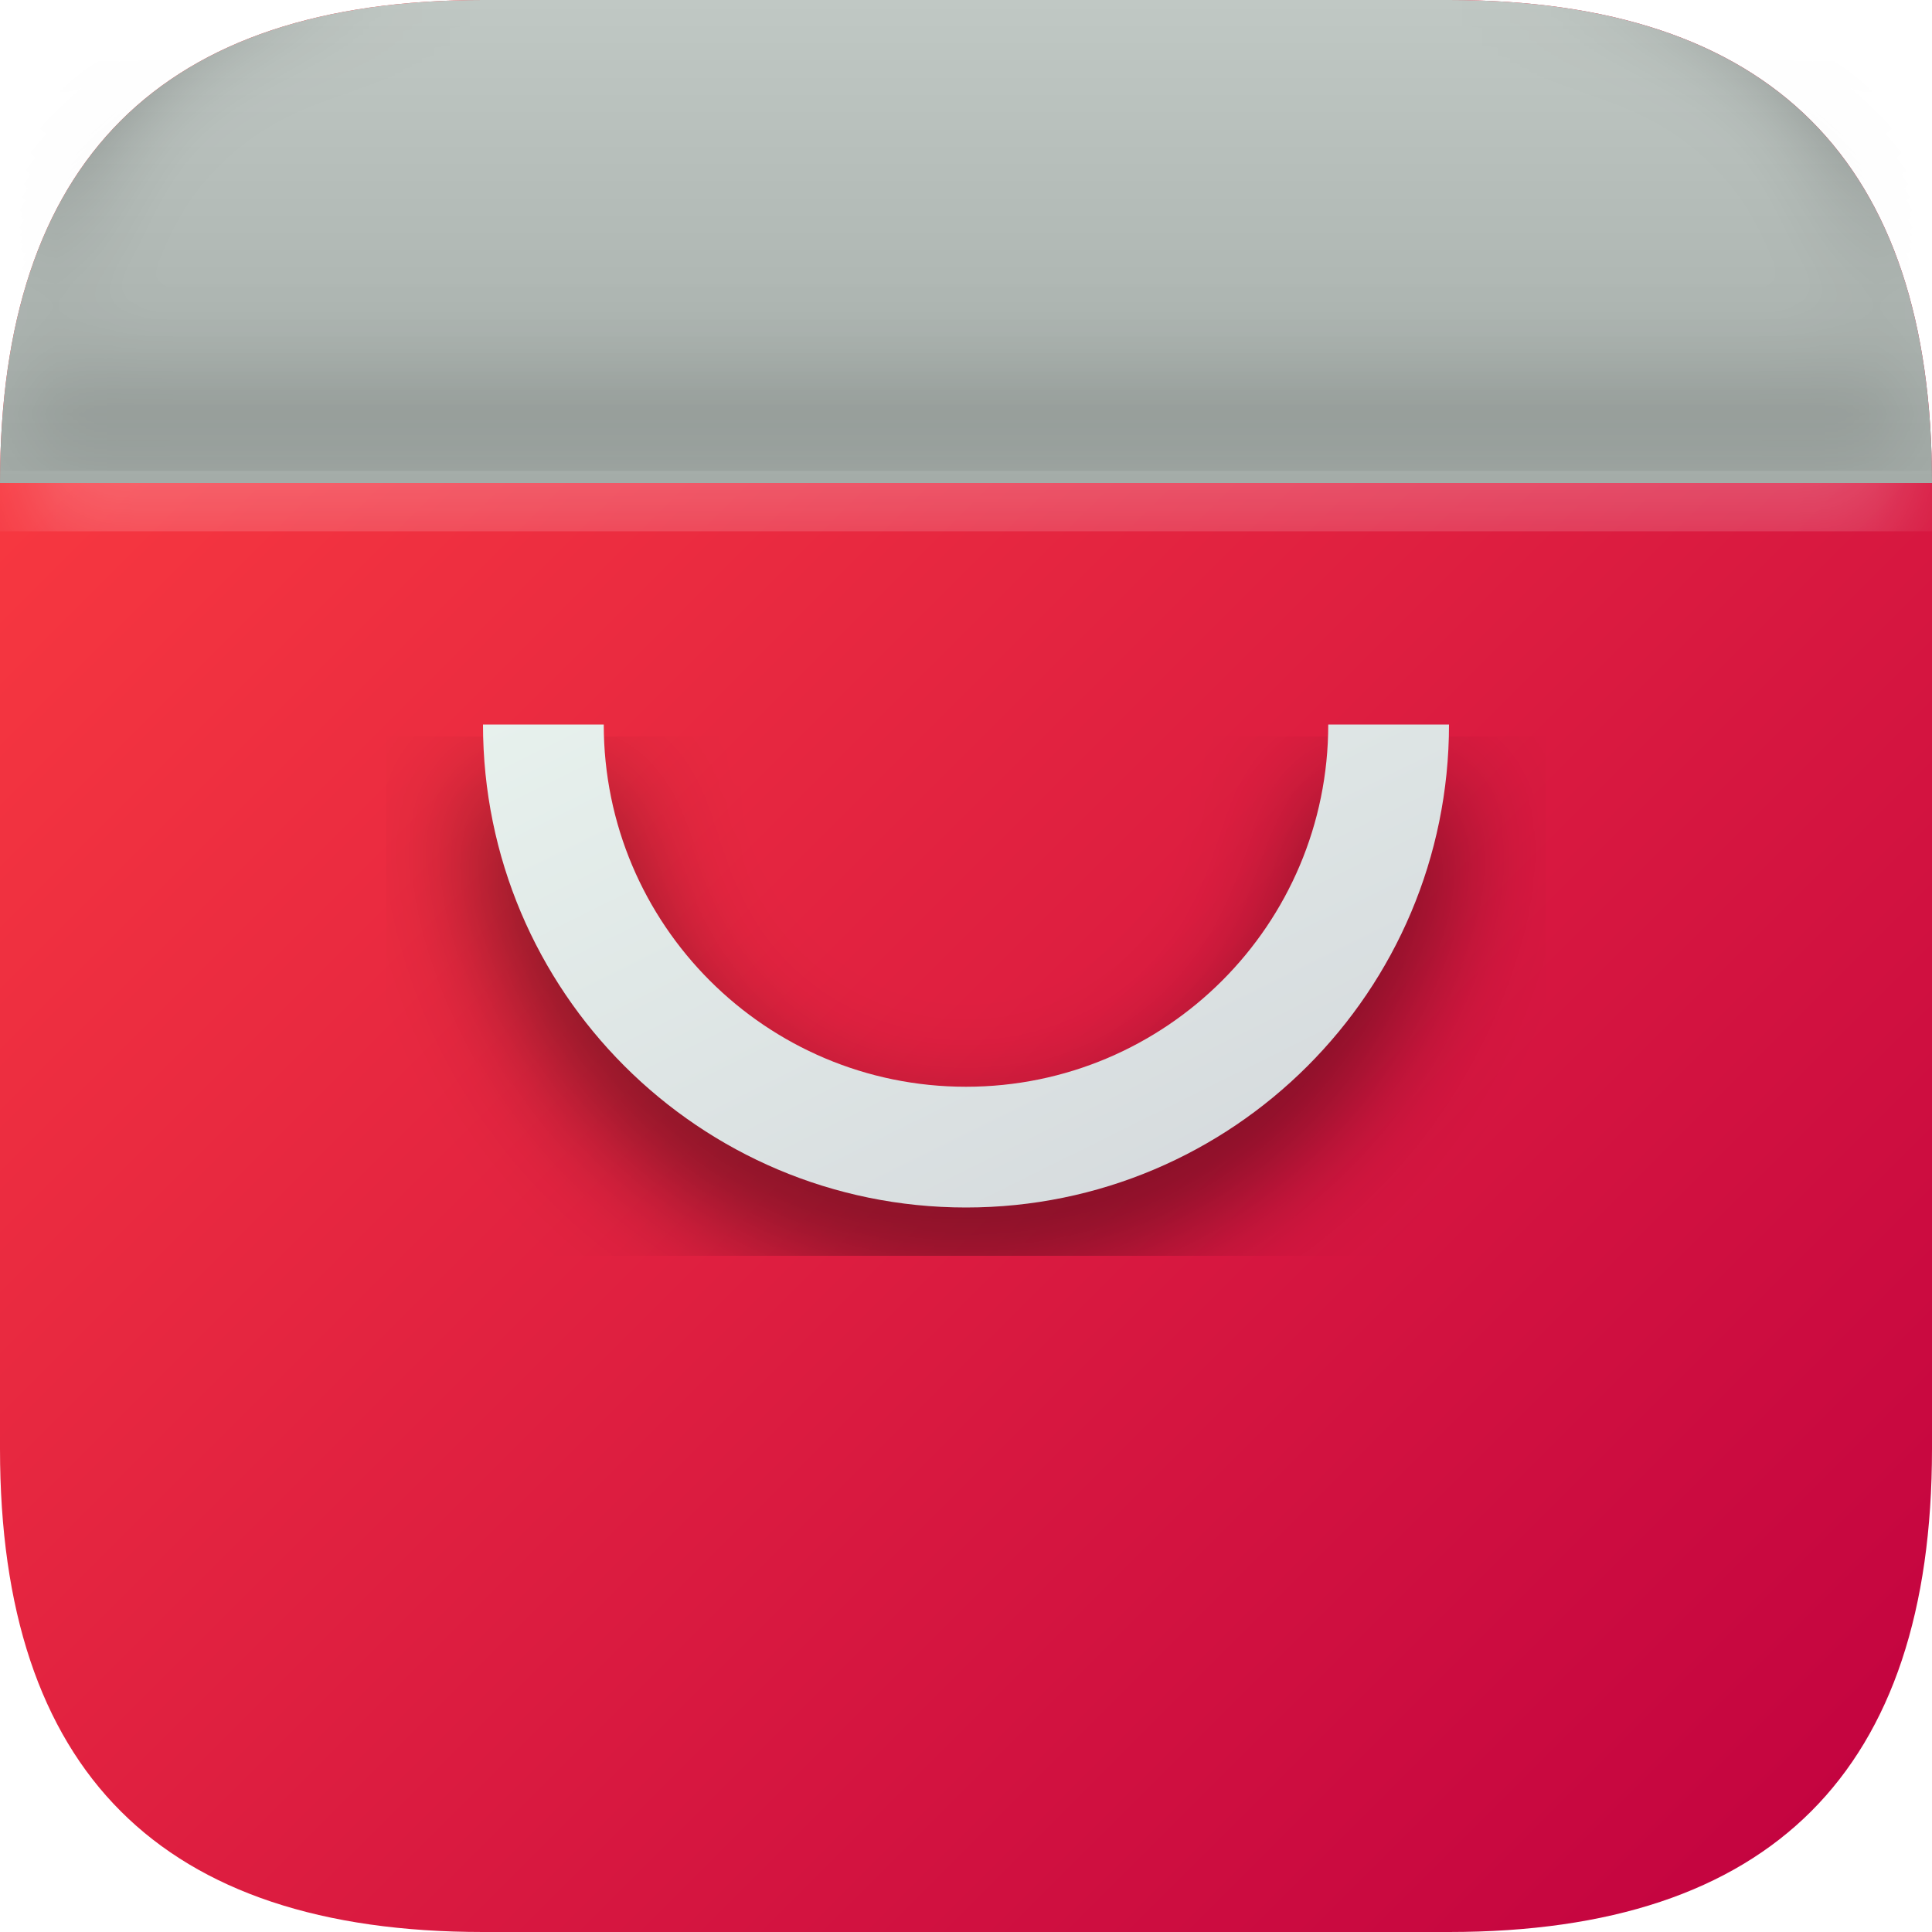
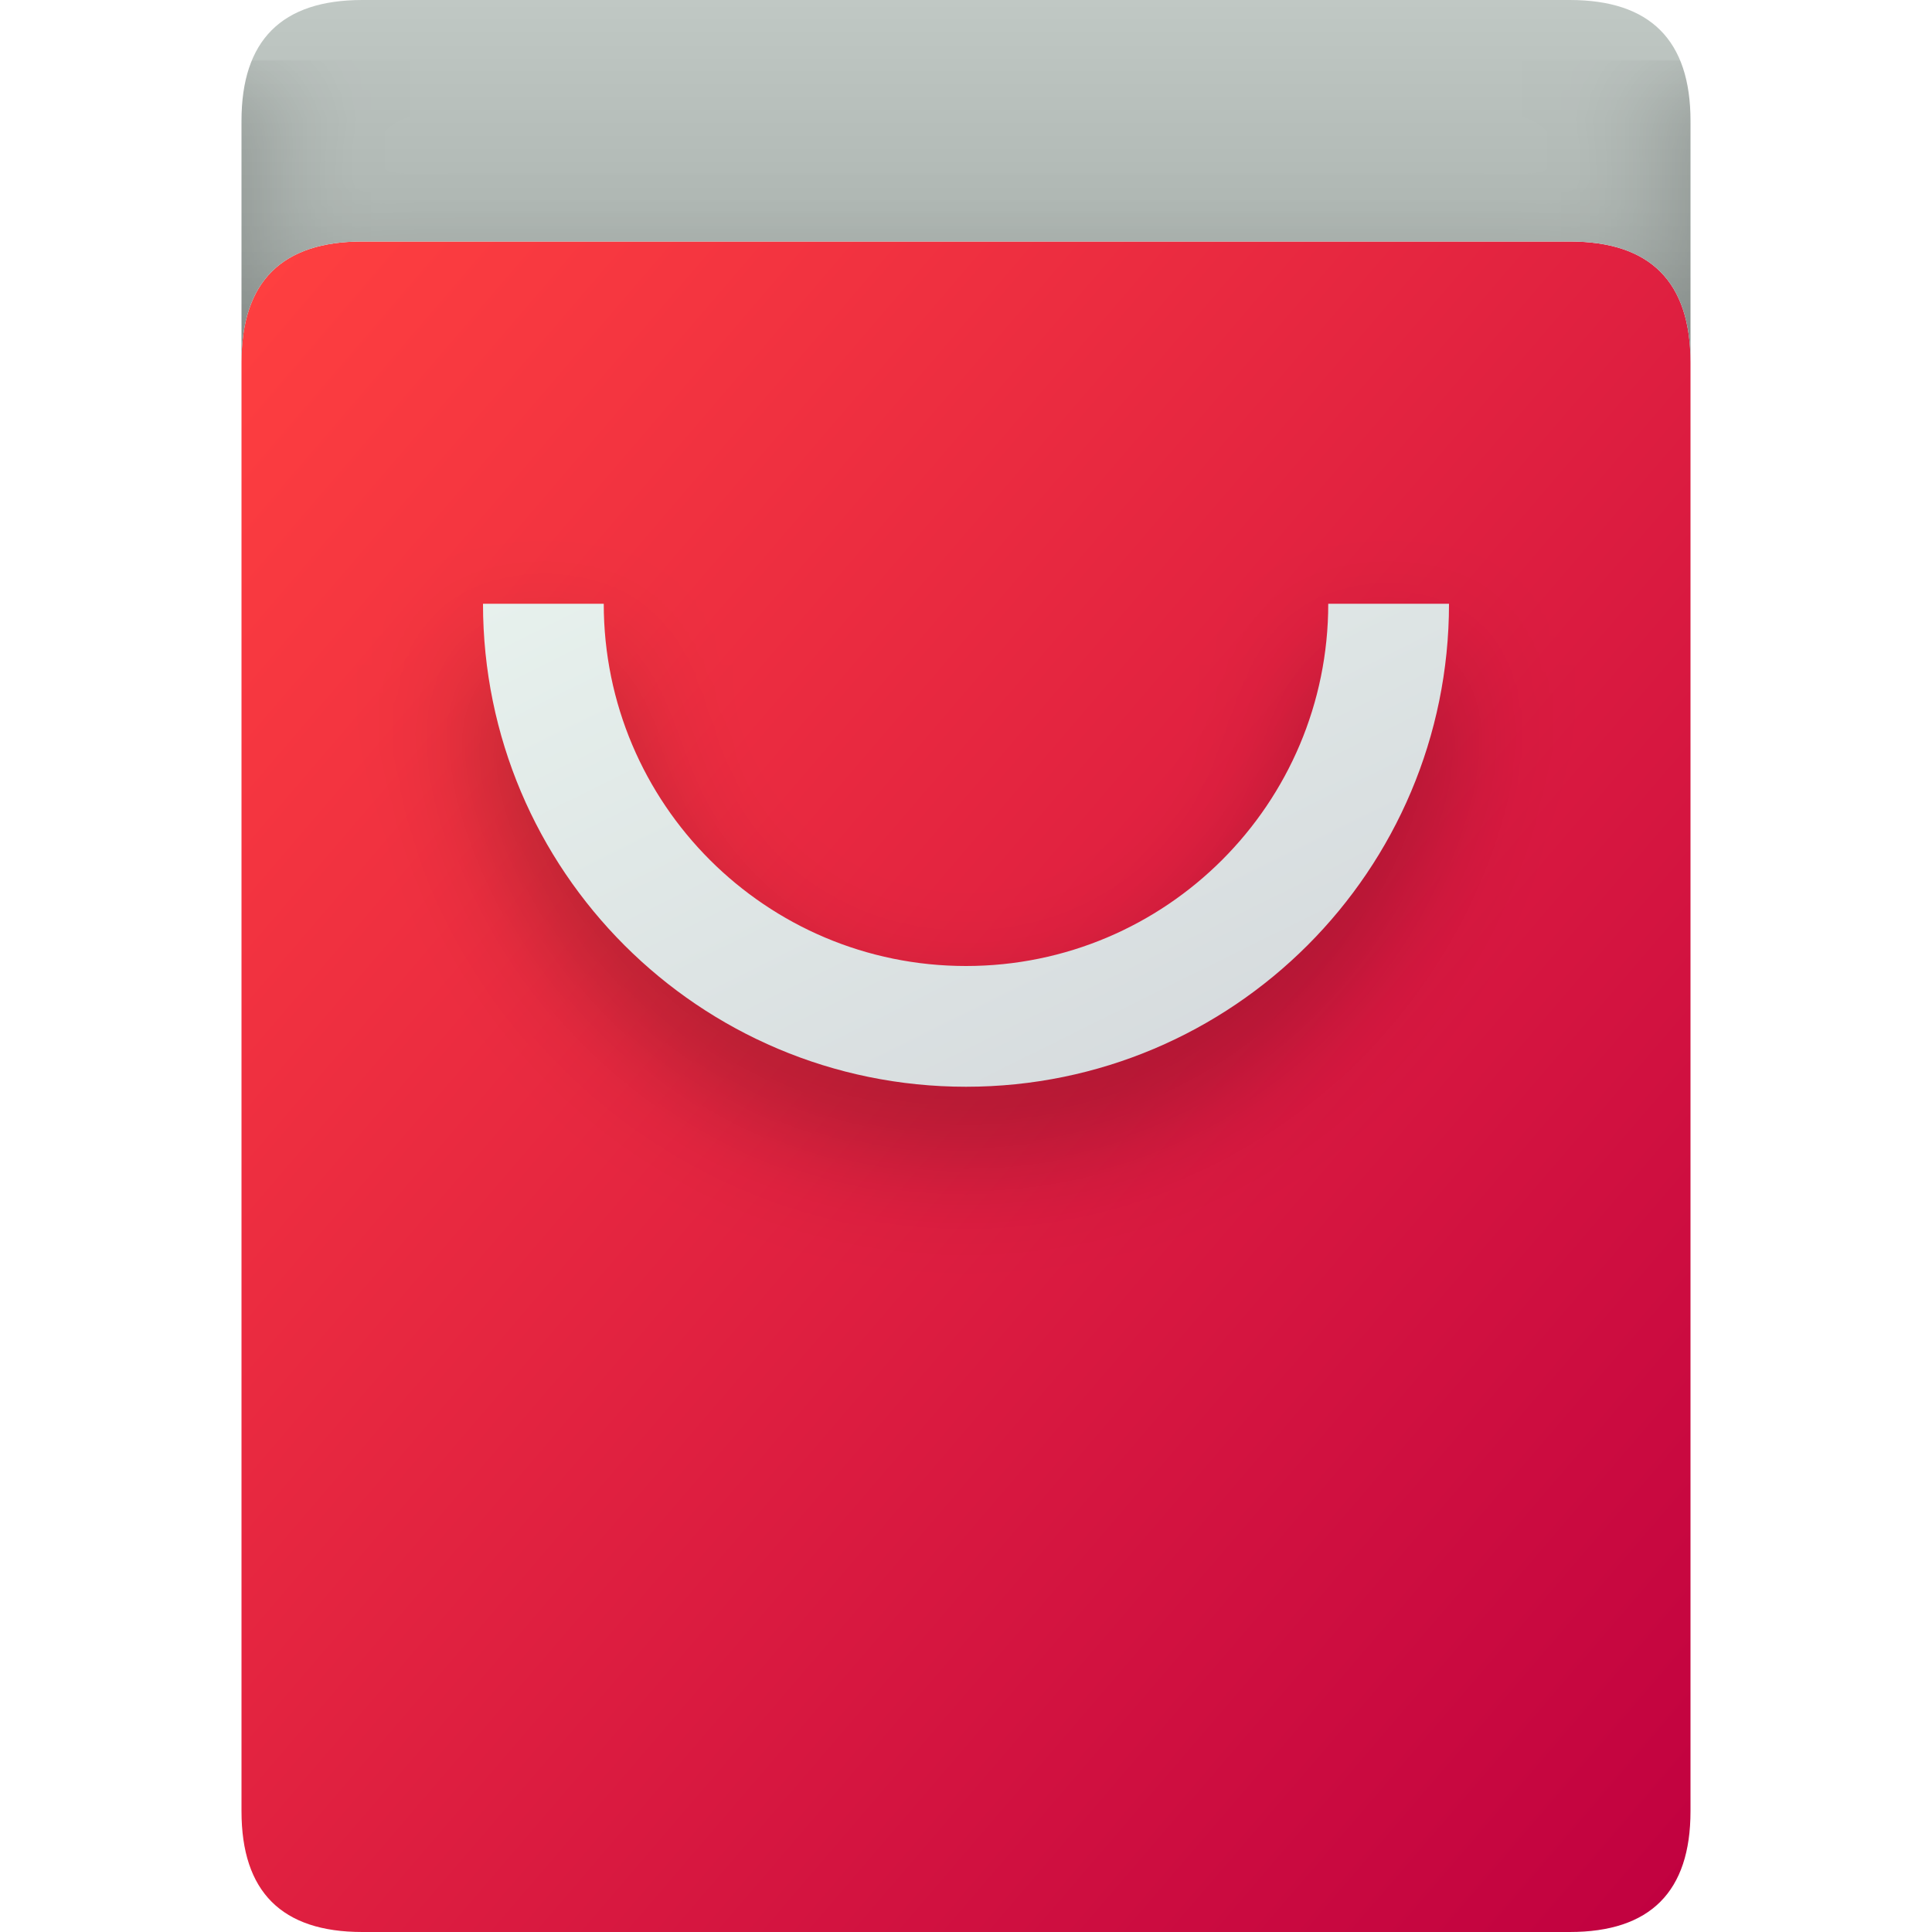
<svg xmlns="http://www.w3.org/2000/svg" viewBox="0 0 16 16" width="16" height="16" version="1.1" id="svg42">
  <defs id="defs46">
    <filter style="color-interpolation-filters:sRGB;" id="filter868">
-       <feFlood flood-opacity="0.247" flood-color="rgb(255,255,255)" result="flood" id="feFlood858" />
+       <feFlood flood-opacity="0.251" flood-color="rgb(255,255,255)" result="flood" id="feFlood858" />
      <feComposite in="flood" in2="SourceGraphic" operator="out" result="composite1" id="feComposite860" />
      <feGaussianBlur in="composite1" stdDeviation="0.5" result="blur" id="feGaussianBlur862" />
      <feOffset dx="0" dy="0.5" result="offset" id="feOffset864" />
      <feComposite in="offset" in2="SourceGraphic" operator="atop" result="composite2" id="feComposite866" />
    </filter>
    <filter style="color-interpolation-filters:sRGB;" id="filter842">
-       <feFlood flood-opacity="0.247" flood-color="rgb(255,255,255)" result="flood" id="feFlood832" />
+       <feFlood flood-opacity="0.251" flood-color="rgb(255,255,255)" result="flood" id="feFlood832" />
      <feComposite in="flood" in2="SourceGraphic" operator="in" result="composite1" id="feComposite834" />
      <feGaussianBlur in="composite1" stdDeviation="0.5" result="blur" id="feGaussianBlur836" />
      <feOffset dx="0" dy="0.5" result="offset" id="feOffset838" />
      <feComposite in="SourceGraphic" in2="offset" operator="over" result="fbSourceGraphic" id="feComposite840" />
      <feColorMatrix result="fbSourceGraphicAlpha" in="fbSourceGraphic" values="0 0 0 -1 0 0 0 0 -1 0 0 0 0 -1 0 0 0 0 1 0" id="feColorMatrix856" />
-       <feFlood id="feFlood859" flood-opacity="0.498" flood-color="rgb(0,0,0)" result="flood" in="fbSourceGraphic" />
+       <feFlood id="feFlood859" flood-opacity="0.251" flood-color="rgb(0,0,0)" result="flood" in="fbSourceGraphic" />
      <feComposite in2="fbSourceGraphic" id="feComposite861" in="flood" operator="out" result="composite1" />
      <feGaussianBlur id="feGaussianBlur863" in="composite1" stdDeviation="0.5" result="blur" />
      <feOffset id="feOffset865" dx="0" dy="-0.5" result="offset" />
      <feComposite in2="fbSourceGraphic" id="feComposite867" in="offset" operator="atop" result="composite2" />
    </filter>
    <filter style="color-interpolation-filters:sRGB;" id="filter854">
-       <feFlood flood-opacity="0.498" flood-color="rgb(0,0,0)" result="flood" id="feFlood844" />
+       <feFlood flood-opacity="0.251" flood-color="rgb(0,0,0)" result="flood" id="feFlood844" />
      <feComposite in="flood" in2="SourceGraphic" operator="in" result="composite1" id="feComposite846" />
      <feGaussianBlur in="composite1" stdDeviation="0.5" result="blur" id="feGaussianBlur848" />
      <feOffset dx="0" dy="0.5" result="offset" id="feOffset850" />
      <feComposite in="SourceGraphic" in2="offset" operator="over" result="composite2" id="feComposite852" />
+     </filter>
+     <filter style="color-interpolation-filters:sRGB;" id="filter53" x="-0.15" y="-0.3" width="1.3" height="1.725">
+       <feFlood flood-opacity="0.251" flood-color="rgb(0,0,0)" result="flood" id="feFlood43" />
+       <feComposite in="flood" in2="SourceGraphic" operator="in" result="composite1" id="feComposite45" />
+       <feGaussianBlur in="composite1" stdDeviation="0.5" result="blur" id="feGaussianBlur47" />
+       <feOffset dx="0" dy="0.5" result="offset" id="feOffset49" />
+       <feComposite in="SourceGraphic" in2="offset" operator="over" result="composite2" id="feComposite51" />
+     </filter>
+     <filter style="color-interpolation-filters:sRGB;" id="filter83" x="-0.1" y="-0.4" width="1.2" height="1.967">
+       <feFlood flood-opacity="0.251" flood-color="rgb(0,0,0)" result="flood" id="feFlood73" />
+       <feComposite in="flood" in2="SourceGraphic" operator="out" result="composite1" id="feComposite75" />
+       <feGaussianBlur in="composite1" stdDeviation="0.5" result="blur" id="feGaussianBlur77" />
+       <feOffset dx="0" dy="0.5" result="offset" id="feOffset79" />
+       <feComposite in="offset" in2="SourceGraphic" operator="atop" result="composite2" id="feComposite81" />
    </filter>
  </defs>
  <linearGradient id="g0" x1="0%" y1="0%" x2="100%" y2="100%">
    <stop offset="0%" style="stop-color:#ff4040;stop-opacity:1" id="stop2" />
    <stop offset="100%" style="stop-color:#c00040;stop-opacity:1" id="stop4" />
  </linearGradient>
  <linearGradient id="g1" x1="0%" y1="0%" x2="100%" y2="100%">
    <stop offset="0%" style="stop-color:#e7f1ed;stop-opacity:1" id="stop14" />
    <stop offset="100%" style="stop-color:#d3d7db;stop-opacity:1" id="stop16" />
  </linearGradient>
  <linearGradient id="g2" x1="0%" y1="0%" x2="0%" y2="100%">
    <stop offset="0%" style="stop-color:#c0c8c4;stop-opacity:1" id="stop7" />
    <stop offset="100%" style="stop-color:#a4aca8;stop-opacity:1" id="stop9" />
  </linearGradient>
  <style id="style32">
    .ac-color {
      fill: url(#g0);
    }
    .ac-color1 {
      fill: url(#g1);
    }
    .ac-color2 {
      fill: url(#g2);
    }
  </style>
-   <path d="M4 0 12 0Q16 0 16 4L16 12Q16 16 12 16L4 16Q0 16 0 12L0 4Q0 0 4 0" class="ac-color" id="path34" />
-   <path d="M5 6A1 1 0 0011 6L12 6A1 1 0 014 6L5 6" class="ac-color1" id="path38" style="filter:url(#filter854)" />
-   <path d="M4 0 12 0Q16 0 16 4L0 4Q0 0 4 0" class="ac-color2" id="path40" style="filter:url(#filter842)" />
+   <path d="M3 2 13 2Q14 2 14 3L14 15Q14 16 13 16L3 16Q2 16 2 15L2 3Q2 2 3 2" class="ac-color" id="path34" />
+   <path d="M3 0 13 0Q14 0 14 1L14 3Q14 2 13 2L3 2Q2 2 2 3L2 1Q2 0 3 0" class="ac-color2" id="path40" style="filter:url(#filter83)" />
+   <path d="M5 5A1 1 0 0011 5L12 5A1 1 0 014 5L5 5" class="ac-color1" id="path38" style="filter:url(#filter53)" />
</svg>
